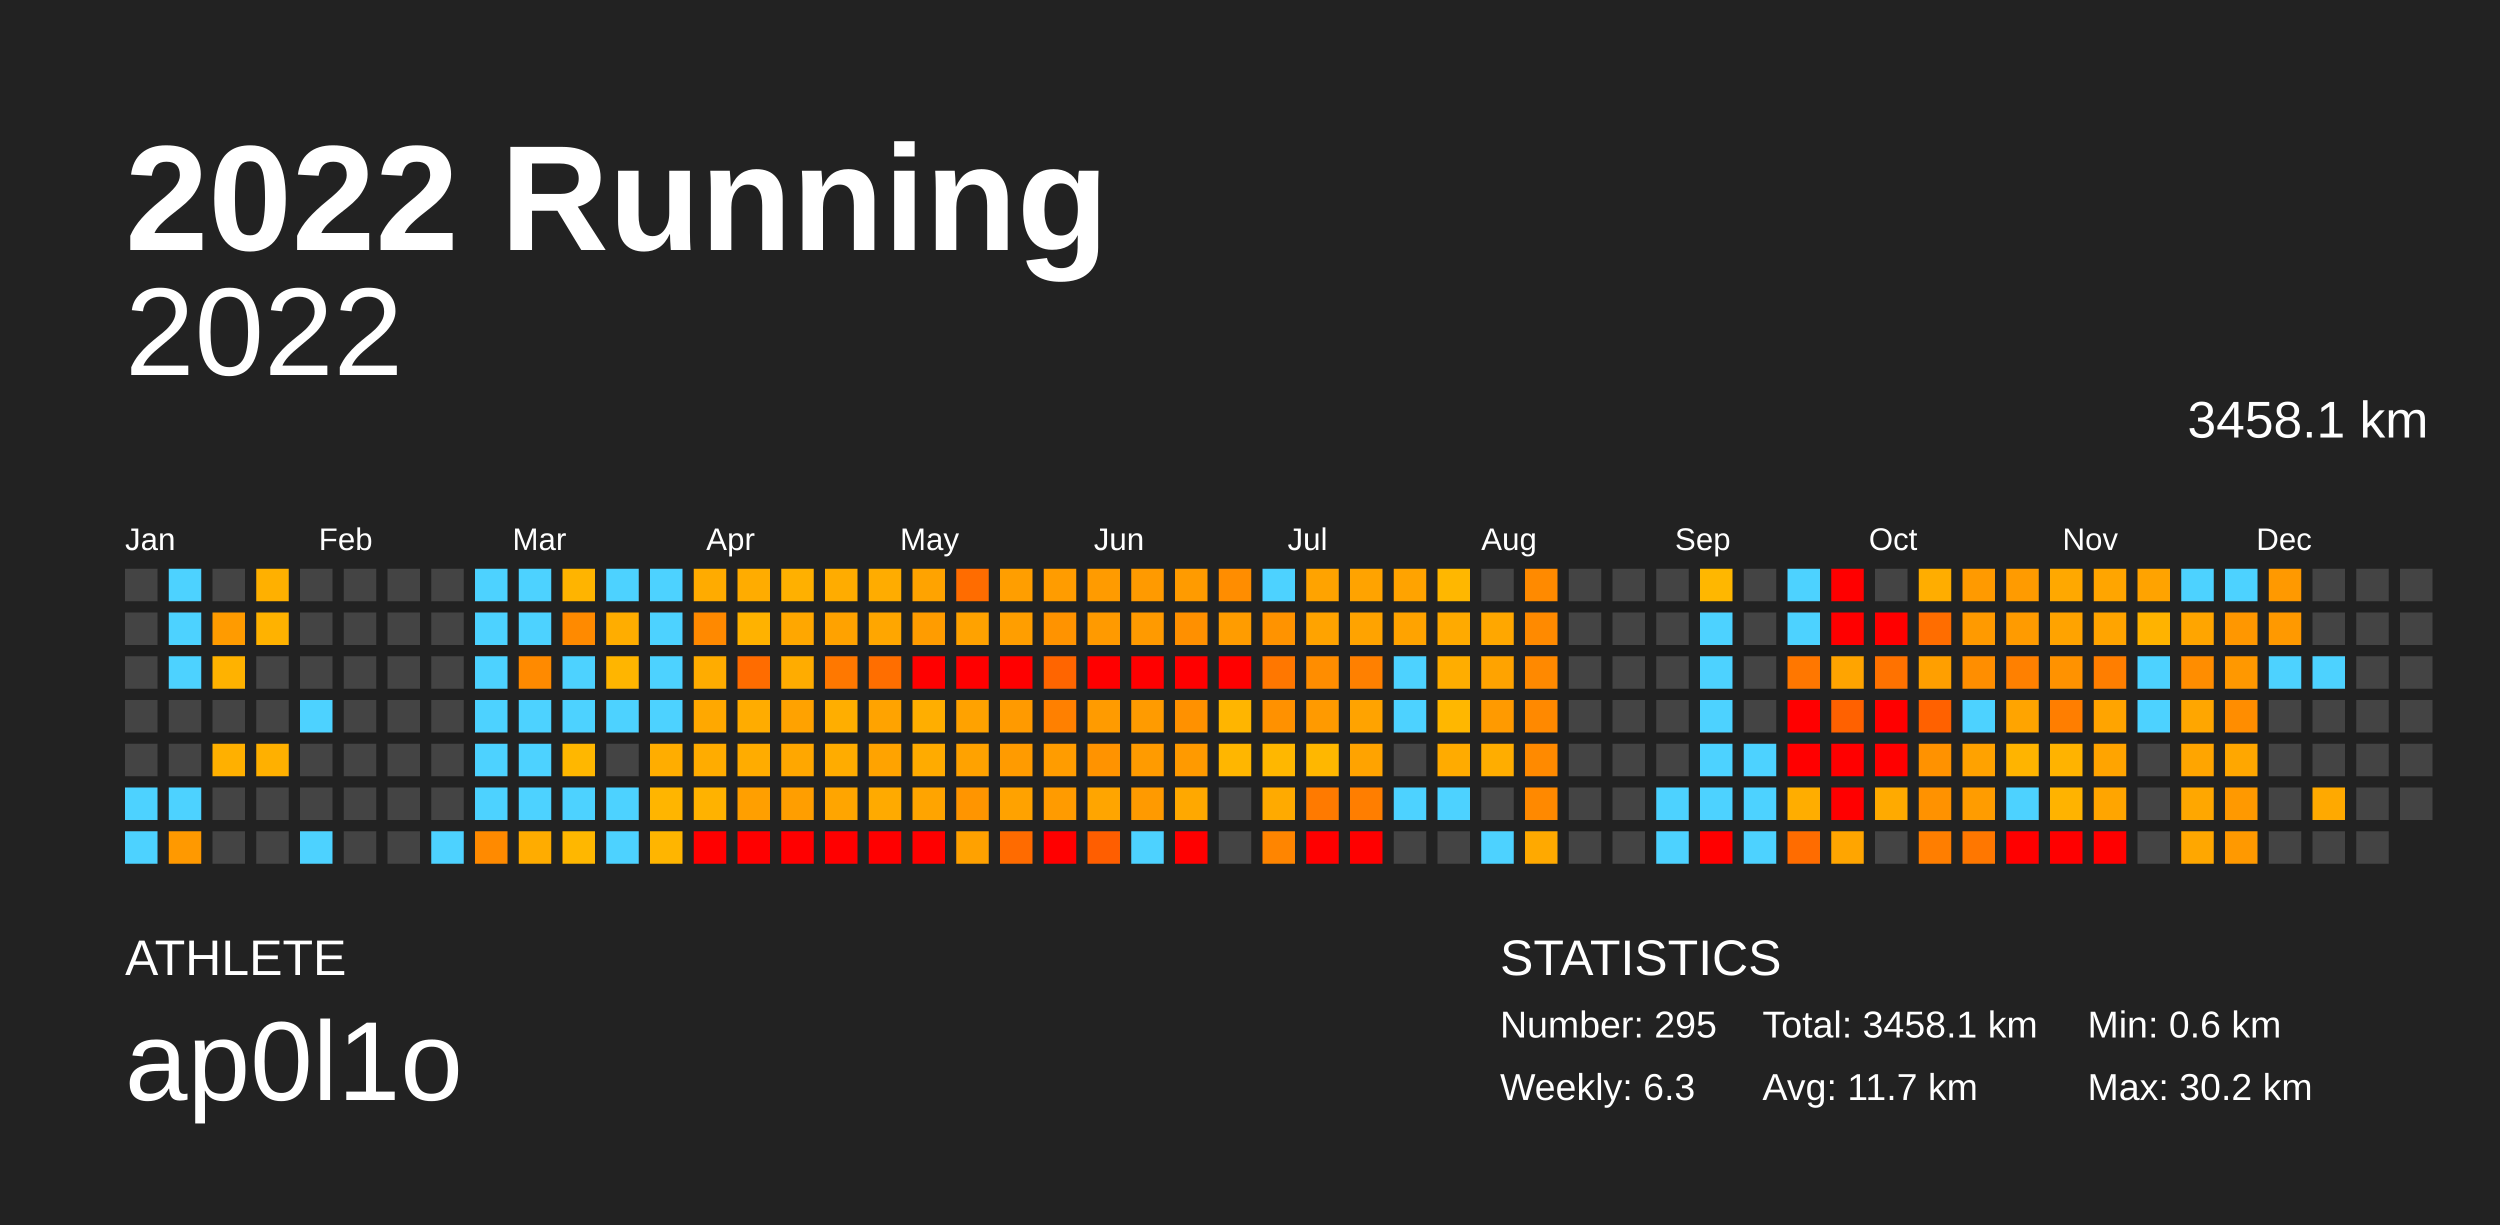
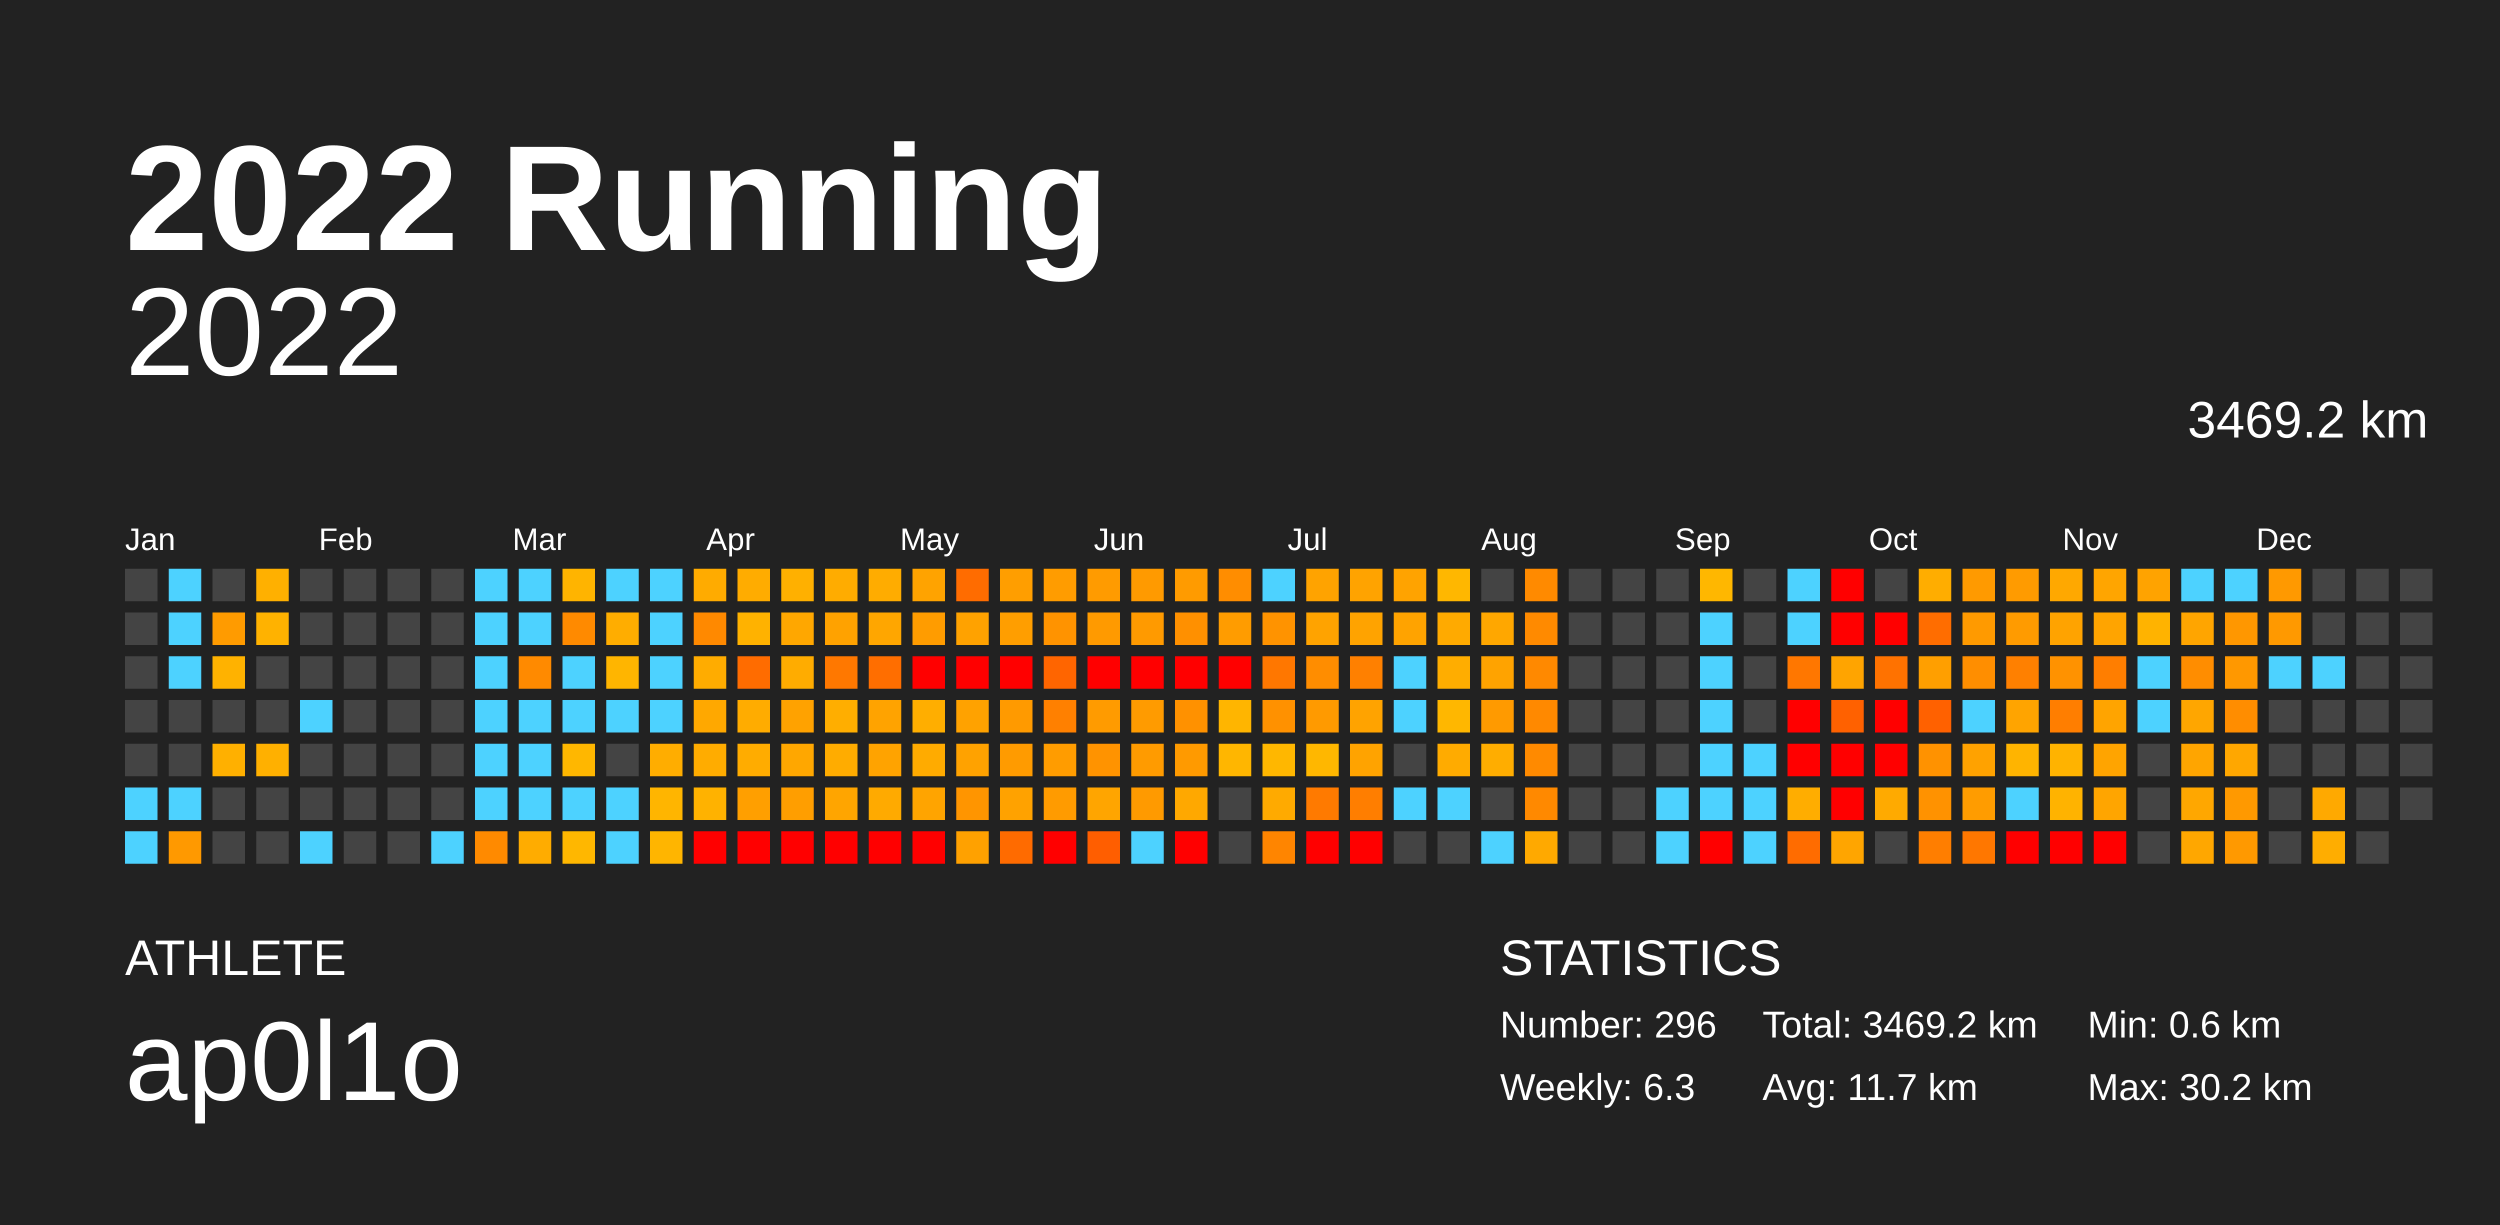
<svg xmlns="http://www.w3.org/2000/svg" baseProfile="full" height="98mm" version="1.1" viewBox="0,0,200,98" width="200mm">
  <defs />
  <rect fill="#222222" height="98" width="200" x="0" y="0" />
  <text fill="#FFFFFF" style="font-size:12px; font-family:Arial; font-weight:bold;" x="10" y="20">2022 Running</text>
  <text fill="#FFFFFF" style="font-size:4px; font-family:Arial" x="10" y="78">ATHLETE</text>
  <text fill="#FFFFFF" style="font-size:9px; font-family:Arial" x="10" y="88">ap0l1o</text>
  <text fill="#FFFFFF" style="font-size:4px; font-family:Arial" x="120" y="78">STATISTICS</text>
-   <text fill="#FFFFFF" style="font-size:3px; font-family:Arial" x="120" y="83">Number: 295</text>
+   <text fill="#FFFFFF" style="font-size:3px; font-family:Arial" x="120" y="83">Number: 296</text>
  <text fill="#FFFFFF" style="font-size:3px; font-family:Arial" x="120" y="88">Weekly: 6.3</text>
-   <text fill="#FFFFFF" style="font-size:3px; font-family:Arial" x="141" y="83">Total: 3458.1 km</text>
+   <text fill="#FFFFFF" style="font-size:3px; font-family:Arial" x="141" y="83">Total: 3469.2 km</text>
  <text fill="#FFFFFF" style="font-size:3px; font-family:Arial" x="141" y="88">Avg: 11.7 km</text>
  <text fill="#FFFFFF" style="font-size:3px; font-family:Arial" x="167" y="83">Min: 0.6 km</text>
  <text fill="#FFFFFF" style="font-size:3px; font-family:Arial" x="167" y="88">Max: 30.2 km</text>
  <text alignment-baseline="hanging" fill="#FFFFFF" style="font-size:10.0px; font-family:Arial;" x="10" y="30">2022</text>
-   <text alignment-baseline="hanging" fill="#FFFFFF" style="font-size:4.125px; font-family:Arial;" x="175" y="35">3458.1 km</text>
+   <text alignment-baseline="hanging" fill="#FFFFFF" style="font-size:4.125px; font-family:Arial;" x="175" y="35">3469.2 km</text>
  <text fill="#FFFFFF" style="font-size:2.5px; font-family:Arial" x="10.0" y="44">Jan</text>
  <text fill="#FFFFFF" style="font-size:2.5px; font-family:Arial" x="25.5" y="44">Feb</text>
  <text fill="#FFFFFF" style="font-size:2.5px; font-family:Arial" x="41.0" y="44">Mar</text>
  <text fill="#FFFFFF" style="font-size:2.5px; font-family:Arial" x="56.5" y="44">Apr</text>
  <text fill="#FFFFFF" style="font-size:2.5px; font-family:Arial" x="72.0" y="44">May</text>
  <text fill="#FFFFFF" style="font-size:2.5px; font-family:Arial" x="87.5" y="44">Jun</text>
  <text fill="#FFFFFF" style="font-size:2.5px; font-family:Arial" x="103.0" y="44">Jul</text>
  <text fill="#FFFFFF" style="font-size:2.5px; font-family:Arial" x="118.5" y="44">Aug</text>
  <text fill="#FFFFFF" style="font-size:2.5px; font-family:Arial" x="134.0" y="44">Sep</text>
  <text fill="#FFFFFF" style="font-size:2.5px; font-family:Arial" x="149.5" y="44">Oct</text>
  <text fill="#FFFFFF" style="font-size:2.5px; font-family:Arial" x="165.0" y="44">Nov</text>
  <text fill="#FFFFFF" style="font-size:2.5px; font-family:Arial" x="180.5" y="44">Dec</text>
  <rect fill="#444444" height="2.6" width="2.6" x="10.0" y="45.5" />
  <rect fill="#444444" height="2.6" width="2.6" x="10.0" y="49.0" />
  <rect fill="#444444" height="2.6" width="2.6" x="10.0" y="52.5" />
  <rect fill="#444444" height="2.6" width="2.6" x="10.0" y="56.0" />
  <rect fill="#444444" height="2.6" width="2.6" x="10.0" y="59.5" />
  <rect fill="#4dd2ff" height="2.6" width="2.6" x="10.0" y="63.0" />
  <rect fill="#4dd2ff" height="2.6" width="2.6" x="10.0" y="66.5" />
  <rect fill="#4dd2ff" height="2.6" width="2.6" x="13.5" y="45.5" />
  <rect fill="#4dd2ff" height="2.6" width="2.6" x="13.5" y="49.0" />
  <rect fill="#4dd2ff" height="2.6" width="2.6" x="13.5" y="52.5" />
  <rect fill="#444444" height="2.6" width="2.6" x="13.5" y="56.0" />
  <rect fill="#444444" height="2.6" width="2.6" x="13.5" y="59.5" />
  <rect fill="#4dd2ff" height="2.6" width="2.6" x="13.5" y="63.0" />
  <rect fill="#ff9900" height="2.6" width="2.6" x="13.5" y="66.5" />
  <rect fill="#444444" height="2.6" width="2.6" x="17.0" y="45.5" />
  <rect fill="#ff9b00" height="2.6" width="2.6" x="17.0" y="49.0" />
  <rect fill="#ffb200" height="2.6" width="2.6" x="17.0" y="52.5" />
  <rect fill="#444444" height="2.6" width="2.6" x="17.0" y="56.0" />
  <rect fill="#ffb000" height="2.6" width="2.6" x="17.0" y="59.5" />
  <rect fill="#444444" height="2.6" width="2.6" x="17.0" y="63.0" />
  <rect fill="#444444" height="2.6" width="2.6" x="17.0" y="66.5" />
  <rect fill="#ffb000" height="2.6" width="2.6" x="20.5" y="45.5" />
  <rect fill="#ffb200" height="2.6" width="2.6" x="20.5" y="49.0" />
  <rect fill="#444444" height="2.6" width="2.6" x="20.5" y="52.5" />
  <rect fill="#444444" height="2.6" width="2.6" x="20.5" y="56.0" />
  <rect fill="#ffb000" height="2.6" width="2.6" x="20.5" y="59.5" />
  <rect fill="#444444" height="2.6" width="2.6" x="20.5" y="63.0" />
  <rect fill="#444444" height="2.6" width="2.6" x="20.5" y="66.5" />
  <rect fill="#444444" height="2.6" width="2.6" x="24.0" y="45.5" />
  <rect fill="#444444" height="2.6" width="2.6" x="24.0" y="49.0" />
  <rect fill="#444444" height="2.6" width="2.6" x="24.0" y="52.5" />
  <rect fill="#4dd2ff" height="2.6" width="2.6" x="24.0" y="56.0" />
  <rect fill="#444444" height="2.6" width="2.6" x="24.0" y="59.5" />
  <rect fill="#444444" height="2.6" width="2.6" x="24.0" y="63.0" />
  <rect fill="#4dd2ff" height="2.6" width="2.6" x="24.0" y="66.5" />
  <rect fill="#444444" height="2.6" width="2.6" x="27.5" y="45.5" />
  <rect fill="#444444" height="2.6" width="2.6" x="27.5" y="49.0" />
  <rect fill="#444444" height="2.6" width="2.6" x="27.5" y="52.5" />
  <rect fill="#444444" height="2.6" width="2.6" x="27.5" y="56.0" />
  <rect fill="#444444" height="2.6" width="2.6" x="27.5" y="59.5" />
  <rect fill="#444444" height="2.6" width="2.6" x="27.5" y="63.0" />
  <rect fill="#444444" height="2.6" width="2.6" x="27.5" y="66.5" />
  <rect fill="#444444" height="2.6" width="2.6" x="31.0" y="45.5" />
  <rect fill="#444444" height="2.6" width="2.6" x="31.0" y="49.0" />
  <rect fill="#444444" height="2.6" width="2.6" x="31.0" y="52.5" />
  <rect fill="#444444" height="2.6" width="2.6" x="31.0" y="56.0" />
  <rect fill="#444444" height="2.6" width="2.6" x="31.0" y="59.5" />
  <rect fill="#444444" height="2.6" width="2.6" x="31.0" y="63.0" />
  <rect fill="#444444" height="2.6" width="2.6" x="31.0" y="66.5" />
  <rect fill="#444444" height="2.6" width="2.6" x="34.5" y="45.5" />
  <rect fill="#444444" height="2.6" width="2.6" x="34.5" y="49.0" />
  <rect fill="#444444" height="2.6" width="2.6" x="34.5" y="52.5" />
  <rect fill="#444444" height="2.6" width="2.6" x="34.5" y="56.0" />
  <rect fill="#444444" height="2.6" width="2.6" x="34.5" y="59.5" />
  <rect fill="#444444" height="2.6" width="2.6" x="34.5" y="63.0" />
  <rect fill="#4dd2ff" height="2.6" width="2.6" x="34.5" y="66.5" />
  <rect fill="#4dd2ff" height="2.6" width="2.6" x="38.0" y="45.5" />
  <rect fill="#4dd2ff" height="2.6" width="2.6" x="38.0" y="49.0" />
  <rect fill="#4dd2ff" height="2.6" width="2.6" x="38.0" y="52.5" />
  <rect fill="#4dd2ff" height="2.6" width="2.6" x="38.0" y="56.0" />
  <rect fill="#4dd2ff" height="2.6" width="2.6" x="38.0" y="59.5" />
  <rect fill="#4dd2ff" height="2.6" width="2.6" x="38.0" y="63.0" />
  <rect fill="#ff8a00" height="2.6" width="2.6" x="38.0" y="66.5" />
  <rect fill="#4dd2ff" height="2.6" width="2.6" x="41.5" y="45.5" />
  <rect fill="#4dd2ff" height="2.6" width="2.6" x="41.5" y="49.0" />
  <rect fill="#ff8a00" height="2.6" width="2.6" x="41.5" y="52.5" />
  <rect fill="#4dd2ff" height="2.6" width="2.6" x="41.5" y="56.0" />
  <rect fill="#4dd2ff" height="2.6" width="2.6" x="41.5" y="59.5" />
  <rect fill="#4dd2ff" height="2.6" width="2.6" x="41.5" y="63.0" />
  <rect fill="#ffac00" height="2.6" width="2.6" x="41.5" y="66.5" />
  <rect fill="#ffb400" height="2.6" width="2.6" x="45.0" y="45.5" />
  <rect fill="#ff8a00" height="2.6" width="2.6" x="45.0" y="49.0" />
  <rect fill="#4dd2ff" height="2.6" width="2.6" x="45.0" y="52.5" />
  <rect fill="#4dd2ff" height="2.6" width="2.6" x="45.0" y="56.0" />
  <rect fill="#ffb700" height="2.6" width="2.6" x="45.0" y="59.5" />
  <rect fill="#4dd2ff" height="2.6" width="2.6" x="45.0" y="63.0" />
  <rect fill="#ffb700" height="2.6" width="2.6" x="45.0" y="66.5" />
  <rect fill="#4dd2ff" height="2.6" width="2.6" x="48.5" y="45.5" />
  <rect fill="#ffad00" height="2.6" width="2.6" x="48.5" y="49.0" />
  <rect fill="#ffb500" height="2.6" width="2.6" x="48.5" y="52.5" />
  <rect fill="#4dd2ff" height="2.6" width="2.6" x="48.5" y="56.0" />
  <rect fill="#444444" height="2.6" width="2.6" x="48.5" y="59.5" />
  <rect fill="#4dd2ff" height="2.6" width="2.6" x="48.5" y="63.0" />
  <rect fill="#4dd2ff" height="2.6" width="2.6" x="48.5" y="66.5" />
  <rect fill="#4dd2ff" height="2.6" width="2.6" x="52.0" y="45.5" />
  <rect fill="#4dd2ff" height="2.6" width="2.6" x="52.0" y="49.0" />
  <rect fill="#4dd2ff" height="2.6" width="2.6" x="52.0" y="52.5" />
  <rect fill="#4dd2ff" height="2.6" width="2.6" x="52.0" y="56.0" />
  <rect fill="#ffad00" height="2.6" width="2.6" x="52.0" y="59.5" />
  <rect fill="#ffb500" height="2.6" width="2.6" x="52.0" y="63.0" />
  <rect fill="#ffb500" height="2.6" width="2.6" x="52.0" y="66.5" />
  <rect fill="#ffab00" height="2.6" width="2.6" x="55.5" y="45.5" />
  <rect fill="#ff8900" height="2.6" width="2.6" x="55.5" y="49.0" />
  <rect fill="#ffac00" height="2.6" width="2.6" x="55.5" y="52.5" />
  <rect fill="#ffa800" height="2.6" width="2.6" x="55.5" y="56.0" />
  <rect fill="#ffac00" height="2.6" width="2.6" x="55.5" y="59.5" />
  <rect fill="#ffb200" height="2.6" width="2.6" x="55.5" y="63.0" />
  <rect fill="red" height="2.6" width="2.6" x="55.5" y="66.5" />
  <rect fill="#ffac00" height="2.6" width="2.6" x="59.0" y="45.5" />
  <rect fill="#ffb200" height="2.6" width="2.6" x="59.0" y="49.0" />
  <rect fill="#ff6c00" height="2.6" width="2.6" x="59.0" y="52.5" />
  <rect fill="#ffac00" height="2.6" width="2.6" x="59.0" y="56.0" />
  <rect fill="#ffac00" height="2.6" width="2.6" x="59.0" y="59.5" />
  <rect fill="#ff9f00" height="2.6" width="2.6" x="59.0" y="63.0" />
  <rect fill="red" height="2.6" width="2.6" x="59.0" y="66.5" />
  <rect fill="#ffb000" height="2.6" width="2.6" x="62.5" y="45.5" />
  <rect fill="#ffa700" height="2.6" width="2.6" x="62.5" y="49.0" />
  <rect fill="#ffac00" height="2.6" width="2.6" x="62.5" y="52.5" />
  <rect fill="#ffa200" height="2.6" width="2.6" x="62.5" y="56.0" />
  <rect fill="#ffa700" height="2.6" width="2.6" x="62.5" y="59.5" />
  <rect fill="#ff9e00" height="2.6" width="2.6" x="62.5" y="63.0" />
  <rect fill="red" height="2.6" width="2.6" x="62.5" y="66.5" />
  <rect fill="#ffac00" height="2.6" width="2.6" x="66.0" y="45.5" />
  <rect fill="#ffa200" height="2.6" width="2.6" x="66.0" y="49.0" />
  <rect fill="#ff7800" height="2.6" width="2.6" x="66.0" y="52.5" />
  <rect fill="#ffae00" height="2.6" width="2.6" x="66.0" y="56.0" />
  <rect fill="#ffac00" height="2.6" width="2.6" x="66.0" y="59.5" />
  <rect fill="#ffa500" height="2.6" width="2.6" x="66.0" y="63.0" />
  <rect fill="red" height="2.6" width="2.6" x="66.0" y="66.5" />
  <rect fill="#ffac00" height="2.6" width="2.6" x="69.5" y="45.5" />
  <rect fill="#ffa600" height="2.6" width="2.6" x="69.5" y="49.0" />
  <rect fill="#ff6e00" height="2.6" width="2.6" x="69.5" y="52.5" />
  <rect fill="#ffa300" height="2.6" width="2.6" x="69.5" y="56.0" />
  <rect fill="#ffa300" height="2.6" width="2.6" x="69.5" y="59.5" />
  <rect fill="#ffaa00" height="2.6" width="2.6" x="69.5" y="63.0" />
  <rect fill="red" height="2.6" width="2.6" x="69.5" y="66.5" />
  <rect fill="#ffa300" height="2.6" width="2.6" x="73.0" y="45.5" />
  <rect fill="#ff9c00" height="2.6" width="2.6" x="73.0" y="49.0" />
  <rect fill="red" height="2.6" width="2.6" x="73.0" y="52.5" />
  <rect fill="#ffae00" height="2.6" width="2.6" x="73.0" y="56.0" />
  <rect fill="#ffab00" height="2.6" width="2.6" x="73.0" y="59.5" />
  <rect fill="#ffa400" height="2.6" width="2.6" x="73.0" y="63.0" />
  <rect fill="red" height="2.6" width="2.6" x="73.0" y="66.5" />
  <rect fill="#ff6c00" height="2.6" width="2.6" x="76.5" y="45.5" />
  <rect fill="#ffa200" height="2.6" width="2.6" x="76.5" y="49.0" />
  <rect fill="red" height="2.6" width="2.6" x="76.5" y="52.5" />
  <rect fill="#ffa200" height="2.6" width="2.6" x="76.5" y="56.0" />
  <rect fill="#ffa200" height="2.6" width="2.6" x="76.5" y="59.5" />
  <rect fill="#ff9500" height="2.6" width="2.6" x="76.5" y="63.0" />
  <rect fill="#ffa100" height="2.6" width="2.6" x="76.5" y="66.5" />
  <rect fill="#ff9e00" height="2.6" width="2.6" x="80.0" y="45.5" />
  <rect fill="#ff9e00" height="2.6" width="2.6" x="80.0" y="49.0" />
  <rect fill="red" height="2.6" width="2.6" x="80.0" y="52.5" />
  <rect fill="#ff9a00" height="2.6" width="2.6" x="80.0" y="56.0" />
  <rect fill="#ff9b00" height="2.6" width="2.6" x="80.0" y="59.5" />
  <rect fill="#ffa200" height="2.6" width="2.6" x="80.0" y="63.0" />
  <rect fill="#ff6b00" height="2.6" width="2.6" x="80.0" y="66.5" />
  <rect fill="#ff9c00" height="2.6" width="2.6" x="83.5" y="45.5" />
  <rect fill="#ff9300" height="2.6" width="2.6" x="83.5" y="49.0" />
  <rect fill="#ff6500" height="2.6" width="2.6" x="83.5" y="52.5" />
  <rect fill="#ff8000" height="2.6" width="2.6" x="83.5" y="56.0" />
  <rect fill="#ff9c00" height="2.6" width="2.6" x="83.5" y="59.5" />
  <rect fill="#ff9b00" height="2.6" width="2.6" x="83.5" y="63.0" />
  <rect fill="red" height="2.6" width="2.6" x="83.5" y="66.5" />
  <rect fill="#ff9b00" height="2.6" width="2.6" x="87.0" y="45.5" />
  <rect fill="#ff9a00" height="2.6" width="2.6" x="87.0" y="49.0" />
  <rect fill="red" height="2.6" width="2.6" x="87.0" y="52.5" />
  <rect fill="#ff9b00" height="2.6" width="2.6" x="87.0" y="56.0" />
  <rect fill="#ff9300" height="2.6" width="2.6" x="87.0" y="59.5" />
  <rect fill="#ffa500" height="2.6" width="2.6" x="87.0" y="63.0" />
  <rect fill="#ff5e00" height="2.6" width="2.6" x="87.0" y="66.5" />
  <rect fill="#ff9a00" height="2.6" width="2.6" x="90.5" y="45.5" />
  <rect fill="#ff9a00" height="2.6" width="2.6" x="90.5" y="49.0" />
  <rect fill="red" height="2.6" width="2.6" x="90.5" y="52.5" />
  <rect fill="#ff9b00" height="2.6" width="2.6" x="90.5" y="56.0" />
  <rect fill="#ff9b00" height="2.6" width="2.6" x="90.5" y="59.5" />
  <rect fill="#ff9a00" height="2.6" width="2.6" x="90.5" y="63.0" />
  <rect fill="#4dd2ff" height="2.6" width="2.6" x="90.5" y="66.5" />
  <rect fill="#ff9b00" height="2.6" width="2.6" x="94.0" y="45.5" />
  <rect fill="#ff9000" height="2.6" width="2.6" x="94.0" y="49.0" />
  <rect fill="red" height="2.6" width="2.6" x="94.0" y="52.5" />
  <rect fill="#ff9100" height="2.6" width="2.6" x="94.0" y="56.0" />
  <rect fill="#ff9a00" height="2.6" width="2.6" x="94.0" y="59.5" />
  <rect fill="#ffa800" height="2.6" width="2.6" x="94.0" y="63.0" />
  <rect fill="red" height="2.6" width="2.6" x="94.0" y="66.5" />
  <rect fill="#ff8d00" height="2.6" width="2.6" x="97.5" y="45.5" />
  <rect fill="#ff9c00" height="2.6" width="2.6" x="97.5" y="49.0" />
  <rect fill="red" height="2.6" width="2.6" x="97.5" y="52.5" />
  <rect fill="#ffb500" height="2.6" width="2.6" x="97.5" y="56.0" />
  <rect fill="#ffb600" height="2.6" width="2.6" x="97.5" y="59.5" />
  <rect fill="#444444" height="2.6" width="2.6" x="97.5" y="63.0" />
  <rect fill="#444444" height="2.6" width="2.6" x="97.5" y="66.5" />
  <rect fill="#4dd2ff" height="2.6" width="2.6" x="101.0" y="45.5" />
  <rect fill="#ff9300" height="2.6" width="2.6" x="101.0" y="49.0" />
  <rect fill="#ff7700" height="2.6" width="2.6" x="101.0" y="52.5" />
  <rect fill="#ff9100" height="2.6" width="2.6" x="101.0" y="56.0" />
  <rect fill="#ffb700" height="2.6" width="2.6" x="101.0" y="59.5" />
  <rect fill="#ffaa00" height="2.6" width="2.6" x="101.0" y="63.0" />
  <rect fill="#ff8500" height="2.6" width="2.6" x="101.0" y="66.5" />
  <rect fill="#ffa300" height="2.6" width="2.6" x="104.5" y="45.5" />
  <rect fill="#ffa300" height="2.6" width="2.6" x="104.5" y="49.0" />
  <rect fill="#ff8d00" height="2.6" width="2.6" x="104.5" y="52.5" />
  <rect fill="#ff9a00" height="2.6" width="2.6" x="104.5" y="56.0" />
  <rect fill="#ffb700" height="2.6" width="2.6" x="104.5" y="59.5" />
  <rect fill="#ff7a00" height="2.6" width="2.6" x="104.5" y="63.0" />
  <rect fill="red" height="2.6" width="2.6" x="104.5" y="66.5" />
  <rect fill="#ffa300" height="2.6" width="2.6" x="108.0" y="45.5" />
  <rect fill="#ffa300" height="2.6" width="2.6" x="108.0" y="49.0" />
  <rect fill="#ff8000" height="2.6" width="2.6" x="108.0" y="52.5" />
  <rect fill="#ffa300" height="2.6" width="2.6" x="108.0" y="56.0" />
  <rect fill="#ffa300" height="2.6" width="2.6" x="108.0" y="59.5" />
  <rect fill="#ff7e00" height="2.6" width="2.6" x="108.0" y="63.0" />
  <rect fill="red" height="2.6" width="2.6" x="108.0" y="66.5" />
  <rect fill="#ffa300" height="2.6" width="2.6" x="111.5" y="45.5" />
  <rect fill="#ffa300" height="2.6" width="2.6" x="111.5" y="49.0" />
  <rect fill="#4dd2ff" height="2.6" width="2.6" x="111.5" y="52.5" />
  <rect fill="#4dd2ff" height="2.6" width="2.6" x="111.5" y="56.0" />
  <rect fill="#444444" height="2.6" width="2.6" x="111.5" y="59.5" />
  <rect fill="#4dd2ff" height="2.6" width="2.6" x="111.5" y="63.0" />
  <rect fill="#444444" height="2.6" width="2.6" x="111.5" y="66.5" />
  <rect fill="#ffb700" height="2.6" width="2.6" x="115.0" y="45.5" />
  <rect fill="#ffaa00" height="2.6" width="2.6" x="115.0" y="49.0" />
  <rect fill="#ffad00" height="2.6" width="2.6" x="115.0" y="52.5" />
  <rect fill="#ffb700" height="2.6" width="2.6" x="115.0" y="56.0" />
  <rect fill="#ffab00" height="2.6" width="2.6" x="115.0" y="59.5" />
  <rect fill="#4dd2ff" height="2.6" width="2.6" x="115.0" y="63.0" />
  <rect fill="#444444" height="2.6" width="2.6" x="115.0" y="66.5" />
  <rect fill="#444444" height="2.6" width="2.6" x="118.5" y="45.5" />
  <rect fill="#ffa700" height="2.6" width="2.6" x="118.5" y="49.0" />
  <rect fill="#ffa300" height="2.6" width="2.6" x="118.5" y="52.5" />
  <rect fill="#ff9a00" height="2.6" width="2.6" x="118.5" y="56.0" />
  <rect fill="#ffad00" height="2.6" width="2.6" x="118.5" y="59.5" />
  <rect fill="#444444" height="2.6" width="2.6" x="118.5" y="63.0" />
  <rect fill="#4dd2ff" height="2.6" width="2.6" x="118.5" y="66.5" />
  <rect fill="#ff8a00" height="2.6" width="2.6" x="122.0" y="45.5" />
  <rect fill="#ff8a00" height="2.6" width="2.6" x="122.0" y="49.0" />
  <rect fill="#ff8900" height="2.6" width="2.6" x="122.0" y="52.5" />
  <rect fill="#ff8900" height="2.6" width="2.6" x="122.0" y="56.0" />
  <rect fill="#ff8a00" height="2.6" width="2.6" x="122.0" y="59.5" />
  <rect fill="#ff8900" height="2.6" width="2.6" x="122.0" y="63.0" />
  <rect fill="#ffa900" height="2.6" width="2.6" x="122.0" y="66.5" />
  <rect fill="#444444" height="2.6" width="2.6" x="125.5" y="45.5" />
  <rect fill="#444444" height="2.6" width="2.6" x="125.5" y="49.0" />
  <rect fill="#444444" height="2.6" width="2.6" x="125.5" y="52.5" />
  <rect fill="#444444" height="2.6" width="2.6" x="125.5" y="56.0" />
  <rect fill="#444444" height="2.6" width="2.6" x="125.5" y="59.5" />
  <rect fill="#444444" height="2.6" width="2.6" x="125.5" y="63.0" />
  <rect fill="#444444" height="2.6" width="2.6" x="125.5" y="66.5" />
  <rect fill="#444444" height="2.6" width="2.6" x="129.0" y="45.5" />
  <rect fill="#444444" height="2.6" width="2.6" x="129.0" y="49.0" />
  <rect fill="#444444" height="2.6" width="2.6" x="129.0" y="52.5" />
  <rect fill="#444444" height="2.6" width="2.6" x="129.0" y="56.0" />
  <rect fill="#444444" height="2.6" width="2.6" x="129.0" y="59.5" />
  <rect fill="#444444" height="2.6" width="2.6" x="129.0" y="63.0" />
  <rect fill="#444444" height="2.6" width="2.6" x="129.0" y="66.5" />
  <rect fill="#444444" height="2.6" width="2.6" x="132.5" y="45.5" />
  <rect fill="#444444" height="2.6" width="2.6" x="132.5" y="49.0" />
  <rect fill="#444444" height="2.6" width="2.6" x="132.5" y="52.5" />
  <rect fill="#444444" height="2.6" width="2.6" x="132.5" y="56.0" />
  <rect fill="#444444" height="2.6" width="2.6" x="132.5" y="59.5" />
  <rect fill="#4dd2ff" height="2.6" width="2.6" x="132.5" y="63.0" />
  <rect fill="#4dd2ff" height="2.6" width="2.6" x="132.5" y="66.5" />
  <rect fill="#ffb700" height="2.6" width="2.6" x="136.0" y="45.5" />
  <rect fill="#4dd2ff" height="2.6" width="2.6" x="136.0" y="49.0" />
  <rect fill="#4dd2ff" height="2.6" width="2.6" x="136.0" y="52.5" />
  <rect fill="#4dd2ff" height="2.6" width="2.6" x="136.0" y="56.0" />
  <rect fill="#4dd2ff" height="2.6" width="2.6" x="136.0" y="59.5" />
  <rect fill="#4dd2ff" height="2.6" width="2.6" x="136.0" y="63.0" />
  <rect fill="red" height="2.6" width="2.6" x="136.0" y="66.5" />
  <rect fill="#444444" height="2.6" width="2.6" x="139.5" y="45.5" />
  <rect fill="#444444" height="2.6" width="2.6" x="139.5" y="49.0" />
  <rect fill="#444444" height="2.6" width="2.6" x="139.5" y="52.5" />
  <rect fill="#444444" height="2.6" width="2.6" x="139.5" y="56.0" />
  <rect fill="#4dd2ff" height="2.6" width="2.6" x="139.5" y="59.5" />
  <rect fill="#4dd2ff" height="2.6" width="2.6" x="139.5" y="63.0" />
  <rect fill="#4dd2ff" height="2.6" width="2.6" x="139.5" y="66.5" />
  <rect fill="#4dd2ff" height="2.6" width="2.6" x="143.0" y="45.5" />
  <rect fill="#4dd2ff" height="2.6" width="2.6" x="143.0" y="49.0" />
  <rect fill="#ff7700" height="2.6" width="2.6" x="143.0" y="52.5" />
  <rect fill="red" height="2.6" width="2.6" x="143.0" y="56.0" />
  <rect fill="red" height="2.6" width="2.6" x="143.0" y="59.5" />
  <rect fill="#ffad00" height="2.6" width="2.6" x="143.0" y="63.0" />
  <rect fill="#ff6c00" height="2.6" width="2.6" x="143.0" y="66.5" />
  <rect fill="red" height="2.6" width="2.6" x="146.5" y="45.5" />
  <rect fill="red" height="2.6" width="2.6" x="146.5" y="49.0" />
  <rect fill="#ffa400" height="2.6" width="2.6" x="146.5" y="52.5" />
  <rect fill="#ff6100" height="2.6" width="2.6" x="146.5" y="56.0" />
  <rect fill="red" height="2.6" width="2.6" x="146.5" y="59.5" />
  <rect fill="red" height="2.6" width="2.6" x="146.5" y="63.0" />
  <rect fill="#ffa500" height="2.6" width="2.6" x="146.5" y="66.5" />
  <rect fill="#444444" height="2.6" width="2.6" x="150.0" y="45.5" />
  <rect fill="red" height="2.6" width="2.6" x="150.0" y="49.0" />
  <rect fill="#ff7200" height="2.6" width="2.6" x="150.0" y="52.5" />
  <rect fill="red" height="2.6" width="2.6" x="150.0" y="56.0" />
  <rect fill="red" height="2.6" width="2.6" x="150.0" y="59.5" />
  <rect fill="#ffaa00" height="2.6" width="2.6" x="150.0" y="63.0" />
  <rect fill="#444444" height="2.6" width="2.6" x="150.0" y="66.5" />
  <rect fill="#ffad00" height="2.6" width="2.6" x="153.5" y="45.5" />
  <rect fill="#ff6d00" height="2.6" width="2.6" x="153.5" y="49.0" />
  <rect fill="#ff9f00" height="2.6" width="2.6" x="153.5" y="52.5" />
  <rect fill="#ff6100" height="2.6" width="2.6" x="153.5" y="56.0" />
  <rect fill="#ff9200" height="2.6" width="2.6" x="153.5" y="59.5" />
  <rect fill="#ff9200" height="2.6" width="2.6" x="153.5" y="63.0" />
  <rect fill="#ff7e00" height="2.6" width="2.6" x="153.5" y="66.5" />
  <rect fill="#ff9a00" height="2.6" width="2.6" x="157.0" y="45.5" />
  <rect fill="#ff9a00" height="2.6" width="2.6" x="157.0" y="49.0" />
  <rect fill="#ff8e00" height="2.6" width="2.6" x="157.0" y="52.5" />
  <rect fill="#4dd2ff" height="2.6" width="2.6" x="157.0" y="56.0" />
  <rect fill="#ffa200" height="2.6" width="2.6" x="157.0" y="59.5" />
  <rect fill="#ff9c00" height="2.6" width="2.6" x="157.0" y="63.0" />
  <rect fill="#ff7700" height="2.6" width="2.6" x="157.0" y="66.5" />
  <rect fill="#ff9b00" height="2.6" width="2.6" x="160.5" y="45.5" />
  <rect fill="#ff9b00" height="2.6" width="2.6" x="160.5" y="49.0" />
  <rect fill="#ff8000" height="2.6" width="2.6" x="160.5" y="52.5" />
  <rect fill="#ffa400" height="2.6" width="2.6" x="160.5" y="56.0" />
  <rect fill="#ffb400" height="2.6" width="2.6" x="160.5" y="59.5" />
  <rect fill="#4dd2ff" height="2.6" width="2.6" x="160.5" y="63.0" />
  <rect fill="red" height="2.6" width="2.6" x="160.5" y="66.5" />
  <rect fill="#ffa800" height="2.6" width="2.6" x="164.0" y="45.5" />
  <rect fill="#ffa300" height="2.6" width="2.6" x="164.0" y="49.0" />
  <rect fill="#ff9200" height="2.6" width="2.6" x="164.0" y="52.5" />
  <rect fill="#ff7e00" height="2.6" width="2.6" x="164.0" y="56.0" />
  <rect fill="#ffb300" height="2.6" width="2.6" x="164.0" y="59.5" />
  <rect fill="#ffb300" height="2.6" width="2.6" x="164.0" y="63.0" />
  <rect fill="red" height="2.6" width="2.6" x="164.0" y="66.5" />
  <rect fill="#ffa500" height="2.6" width="2.6" x="167.5" y="45.5" />
  <rect fill="#ffa400" height="2.6" width="2.6" x="167.5" y="49.0" />
  <rect fill="#ff7e00" height="2.6" width="2.6" x="167.5" y="52.5" />
  <rect fill="#ffa400" height="2.6" width="2.6" x="167.5" y="56.0" />
  <rect fill="#ffa400" height="2.6" width="2.6" x="167.5" y="59.5" />
  <rect fill="#ffa500" height="2.6" width="2.6" x="167.5" y="63.0" />
  <rect fill="red" height="2.6" width="2.6" x="167.5" y="66.5" />
  <rect fill="#ffa300" height="2.6" width="2.6" x="171.0" y="45.5" />
  <rect fill="#ffb300" height="2.6" width="2.6" x="171.0" y="49.0" />
  <rect fill="#4dd2ff" height="2.6" width="2.6" x="171.0" y="52.5" />
  <rect fill="#4dd2ff" height="2.6" width="2.6" x="171.0" y="56.0" />
  <rect fill="#444444" height="2.6" width="2.6" x="171.0" y="59.5" />
  <rect fill="#444444" height="2.6" width="2.6" x="171.0" y="63.0" />
  <rect fill="#444444" height="2.6" width="2.6" x="171.0" y="66.5" />
  <rect fill="#4dd2ff" height="2.6" width="2.6" x="174.5" y="45.5" />
  <rect fill="#ffa500" height="2.6" width="2.6" x="174.5" y="49.0" />
  <rect fill="#ff8d00" height="2.6" width="2.6" x="174.5" y="52.5" />
  <rect fill="#ffa600" height="2.6" width="2.6" x="174.5" y="56.0" />
  <rect fill="#ffa500" height="2.6" width="2.6" x="174.5" y="59.5" />
  <rect fill="#ffa700" height="2.6" width="2.6" x="174.5" y="63.0" />
  <rect fill="#ffa700" height="2.6" width="2.6" x="174.5" y="66.5" />
  <rect fill="#4dd2ff" height="2.6" width="2.6" x="178.0" y="45.5" />
  <rect fill="#ff9700" height="2.6" width="2.6" x="178.0" y="49.0" />
  <rect fill="#ff9800" height="2.6" width="2.6" x="178.0" y="52.5" />
  <rect fill="#ff8d00" height="2.6" width="2.6" x="178.0" y="56.0" />
  <rect fill="#ffa700" height="2.6" width="2.6" x="178.0" y="59.5" />
  <rect fill="#ff9900" height="2.6" width="2.6" x="178.0" y="63.0" />
  <rect fill="#ff9900" height="2.6" width="2.6" x="178.0" y="66.5" />
  <rect fill="#ff9900" height="2.6" width="2.6" x="181.5" y="45.5" />
  <rect fill="#ff9900" height="2.6" width="2.6" x="181.5" y="49.0" />
  <rect fill="#4dd2ff" height="2.6" width="2.6" x="181.5" y="52.5" />
  <rect fill="#444444" height="2.6" width="2.6" x="181.5" y="56.0" />
  <rect fill="#444444" height="2.6" width="2.6" x="181.5" y="59.5" />
  <rect fill="#444444" height="2.6" width="2.6" x="181.5" y="63.0" />
  <rect fill="#444444" height="2.6" width="2.6" x="181.5" y="66.5" />
  <rect fill="#444444" height="2.6" width="2.6" x="185.0" y="45.5" />
  <rect fill="#444444" height="2.6" width="2.6" x="185.0" y="49.0" />
  <rect fill="#4dd2ff" height="2.6" width="2.6" x="185.0" y="52.5" />
  <rect fill="#444444" height="2.6" width="2.6" x="185.0" y="56.0" />
  <rect fill="#444444" height="2.6" width="2.6" x="185.0" y="59.5" />
  <rect fill="#ffa900" height="2.6" width="2.6" x="185.0" y="63.0" />
-   <rect fill="#444444" height="2.6" width="2.6" x="185.0" y="66.5" />
+   <rect fill="#ffad00" height="2.6" width="2.6" x="185.0" y="66.5" />
  <rect fill="#444444" height="2.6" width="2.6" x="188.5" y="45.5" />
  <rect fill="#444444" height="2.6" width="2.6" x="188.5" y="49.0" />
  <rect fill="#444444" height="2.6" width="2.6" x="188.5" y="52.5" />
  <rect fill="#444444" height="2.6" width="2.6" x="188.5" y="56.0" />
  <rect fill="#444444" height="2.6" width="2.6" x="188.5" y="59.5" />
  <rect fill="#444444" height="2.6" width="2.6" x="188.5" y="63.0" />
  <rect fill="#444444" height="2.6" width="2.6" x="188.5" y="66.5" />
  <rect fill="#444444" height="2.6" width="2.6" x="192.0" y="45.5" />
  <rect fill="#444444" height="2.6" width="2.6" x="192.0" y="49.0" />
  <rect fill="#444444" height="2.6" width="2.6" x="192.0" y="52.5" />
  <rect fill="#444444" height="2.6" width="2.6" x="192.0" y="56.0" />
  <rect fill="#444444" height="2.6" width="2.6" x="192.0" y="59.5" />
  <rect fill="#444444" height="2.6" width="2.6" x="192.0" y="63.0" />
</svg>
